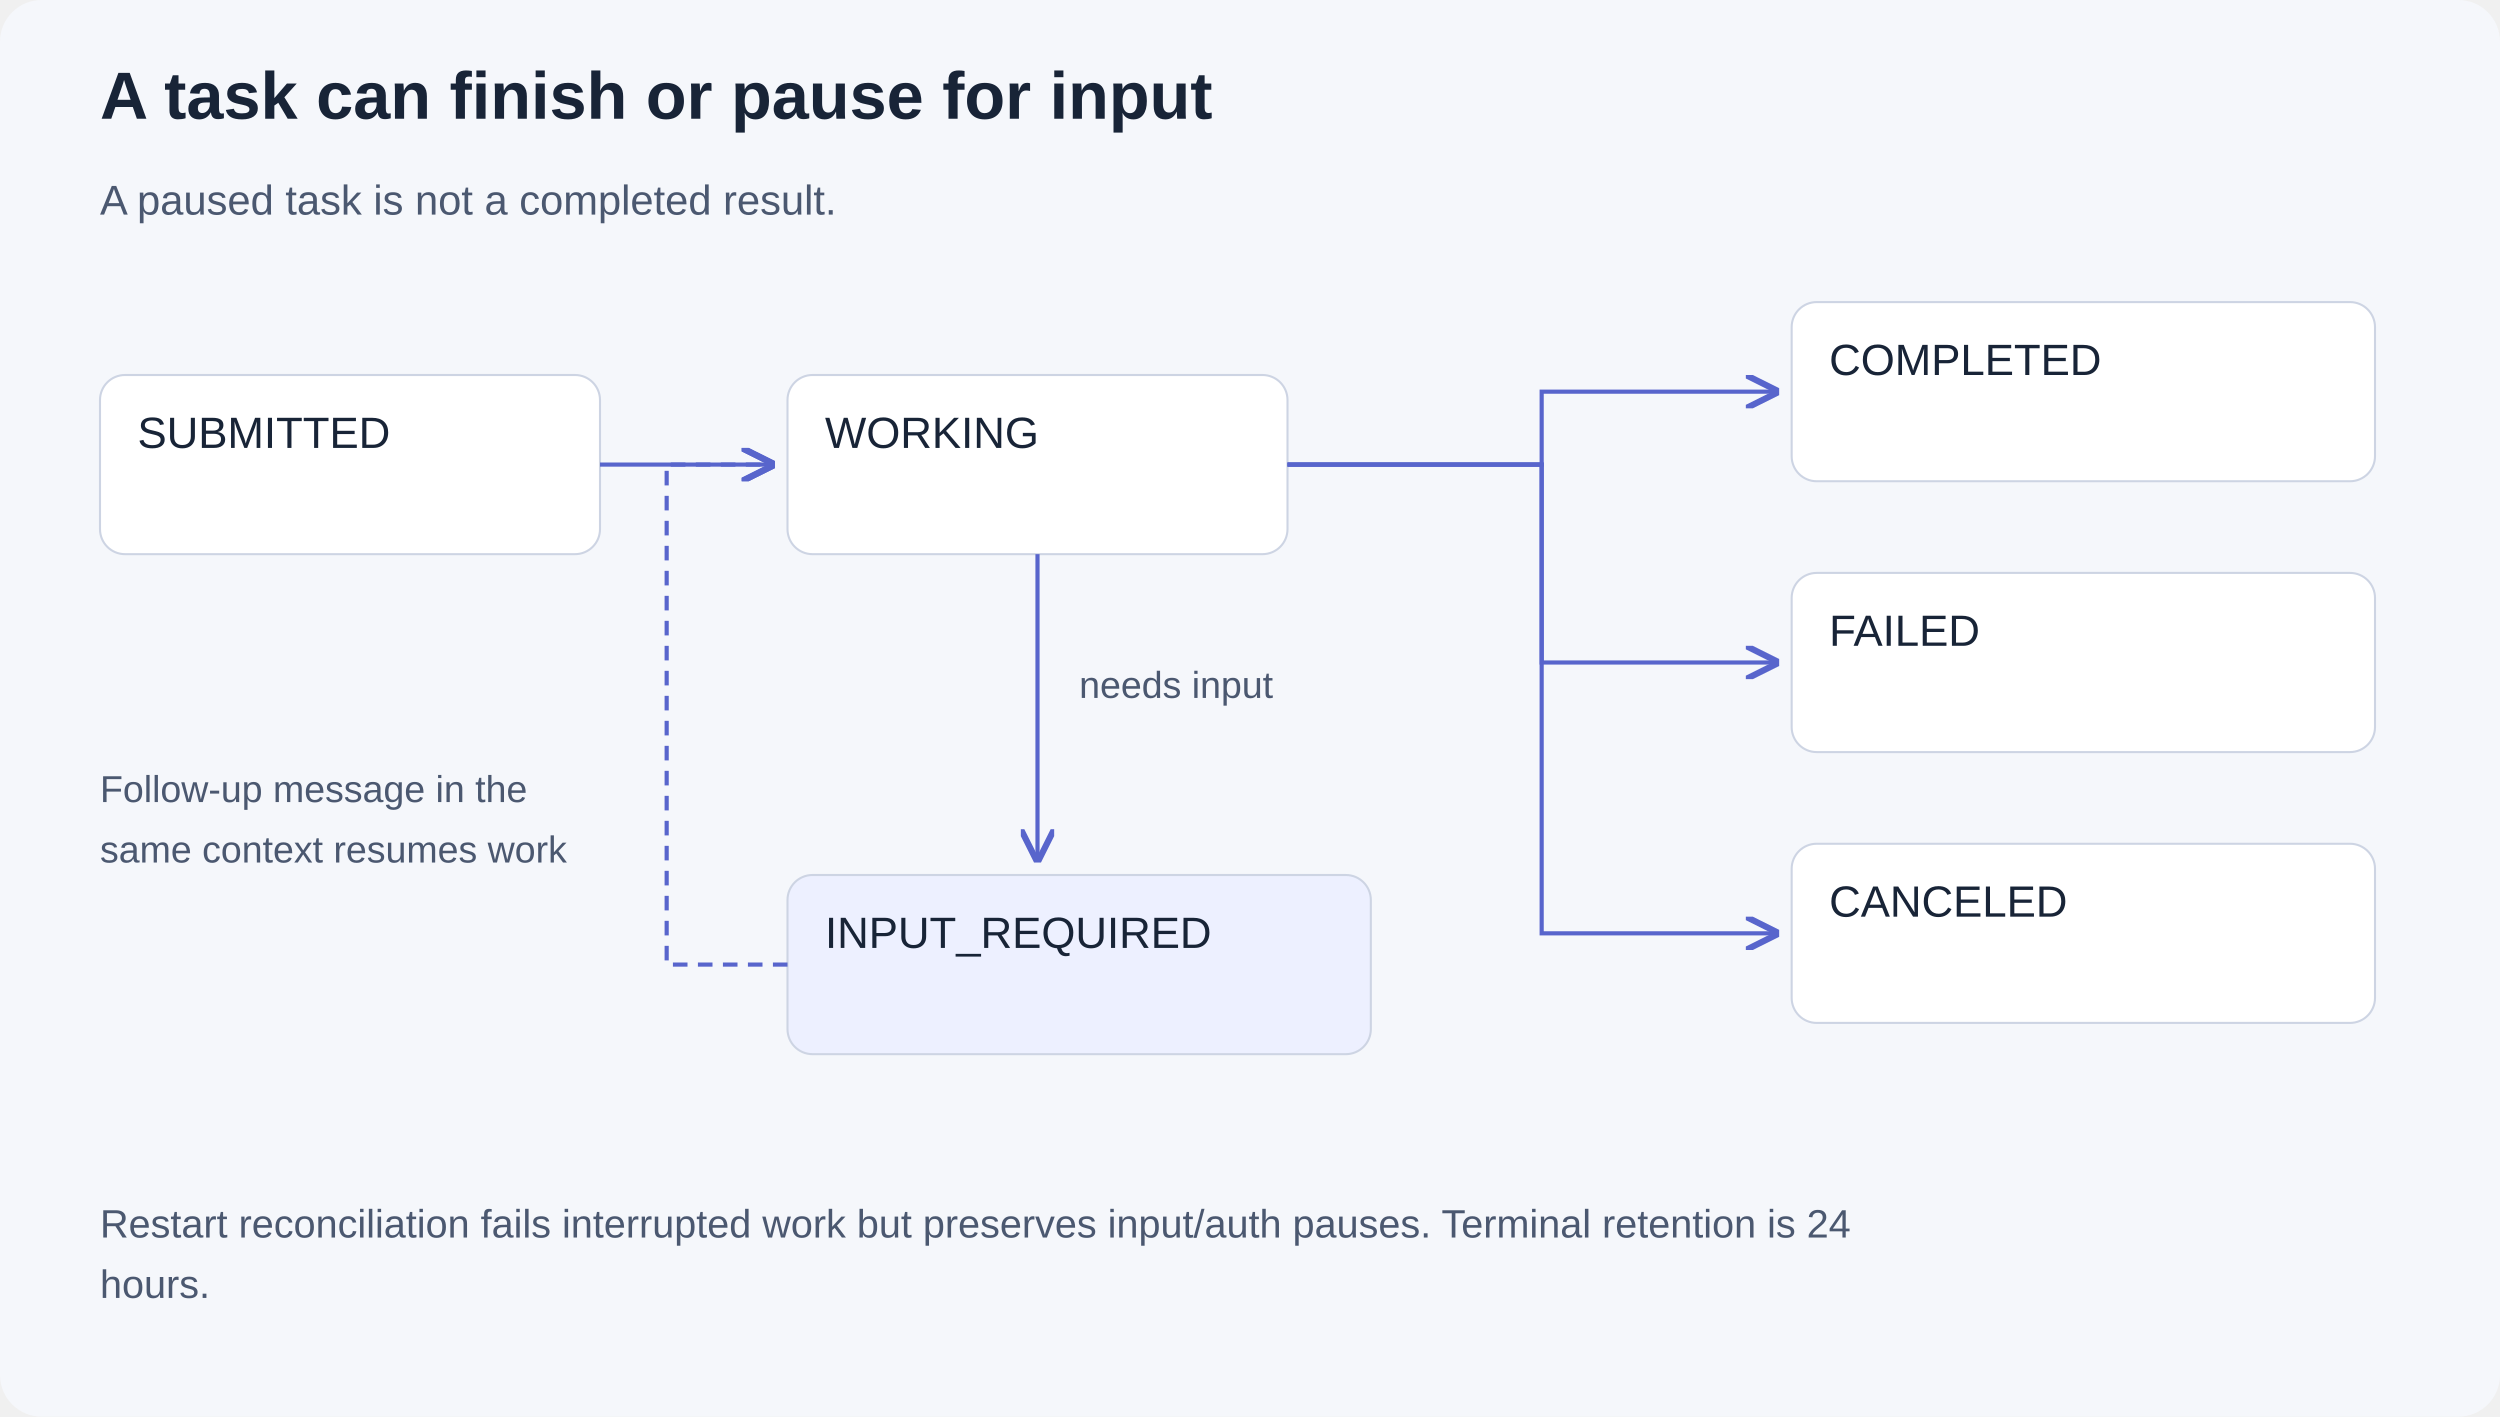
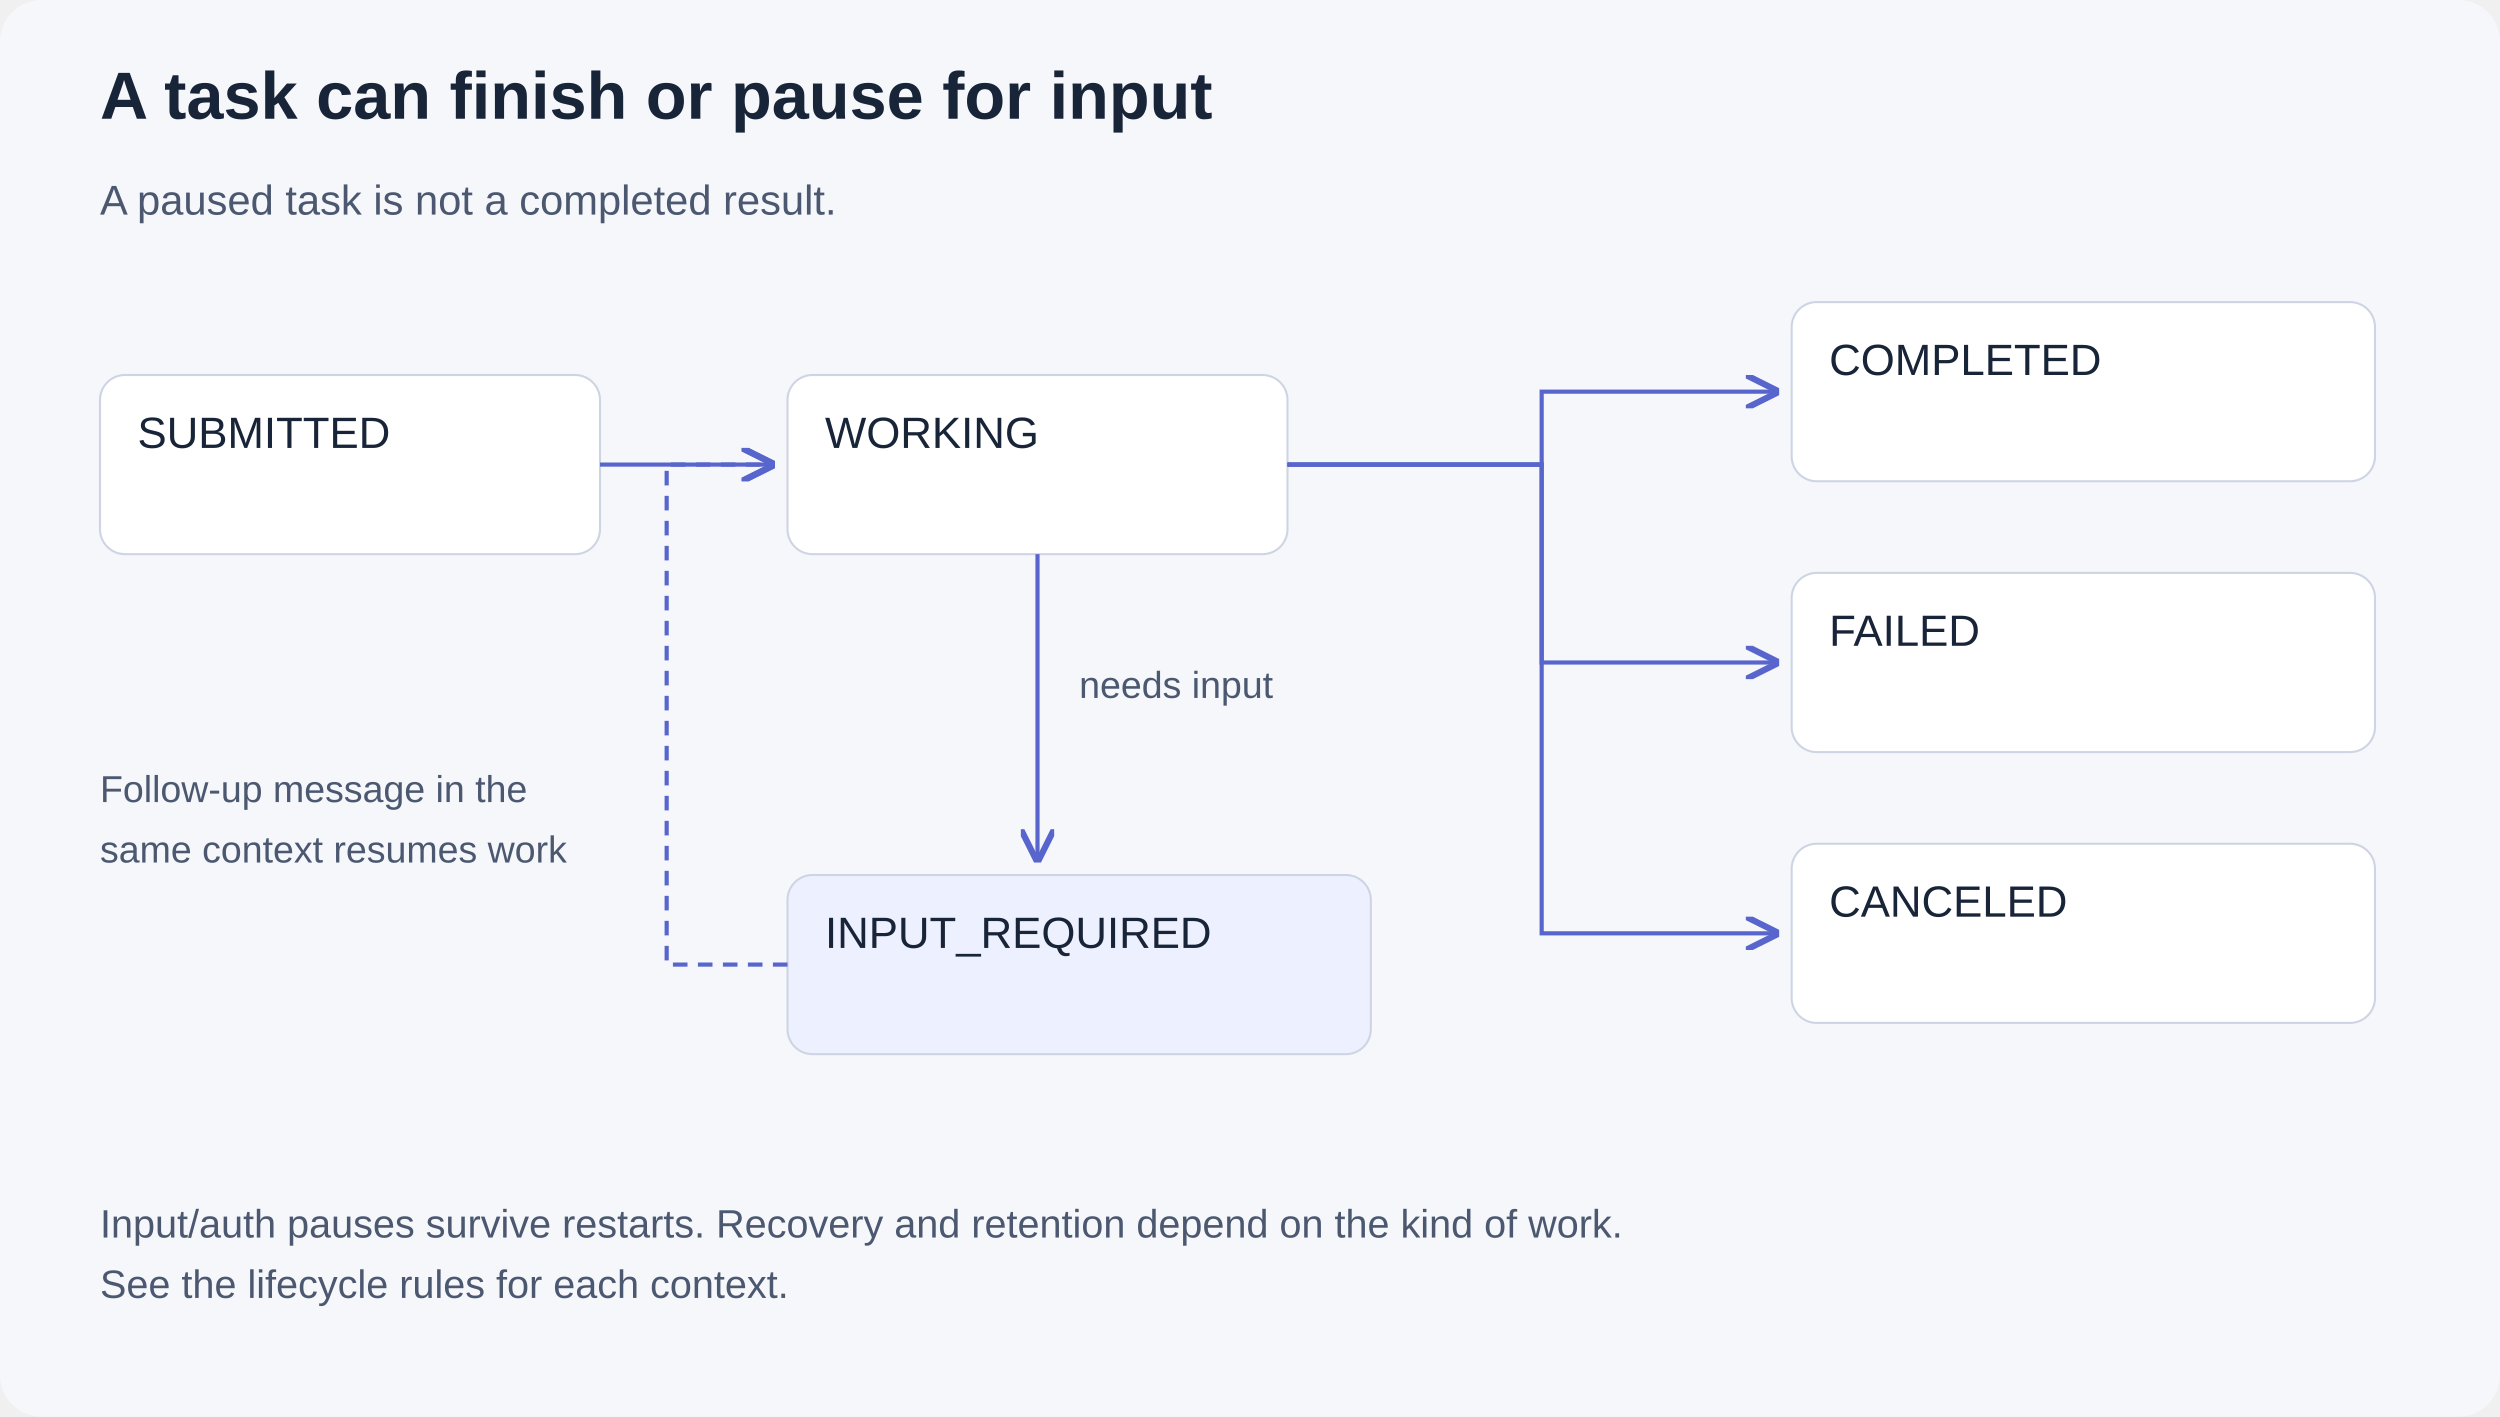
<svg xmlns="http://www.w3.org/2000/svg" width="1200" height="680" viewBox="0 0 1200 680" role="img" aria-labelledby="title desc">
  <defs>
    <marker id="arrow" markerWidth="8" markerHeight="8" refX="7" refY="4" orient="auto">
      <path d="M0 0 L8 4 L0 8" fill="none" stroke="#5865cc" stroke-width="1.5" />
    </marker>
  </defs>
  <rect width="1200" height="680" rx="20" fill="#f5f7fb" />
  <g font-family="Arial, Helvetica, sans-serif">
    <text x="48" y="57" fill="#182437" font-size="32" font-weight="700">
      <tspan x="48" dy="0">A task can finish or pause for input</tspan>
    </text>
    <text x="48" y="103" fill="#4b5870" font-size="20" font-weight="400">
      <tspan x="48" dy="0">A paused task is not a completed result.</tspan>
    </text>
    <rect x="48" y="180" width="240" height="86" rx="12" fill="#ffffff" stroke="#cdd4e3" />
    <text x="66" y="215" fill="#182437" font-size="21" font-weight="400">
      <tspan x="66" dy="0">SUBMITTED</tspan>
    </text>
    <rect x="378" y="180" width="240" height="86" rx="12" fill="#ffffff" stroke="#cdd4e3" />
    <text x="396" y="215" fill="#182437" font-size="21" font-weight="400">
      <tspan x="396" dy="0">WORKING</tspan>
    </text>
    <path d="M288 223 H370" fill="none" stroke="#5865cc" stroke-width="2" marker-end="url(#arrow)" />
    <rect x="860" y="145" width="280" height="86" rx="12" fill="#ffffff" stroke="#cdd4e3" />
    <text x="878" y="180" fill="#182437" font-size="21" font-weight="400">
      <tspan x="878" dy="0">COMPLETED</tspan>
    </text>
    <path d="M618 223 H740 V188 H852" fill="none" stroke="#5865cc" stroke-width="2" marker-end="url(#arrow)" />
    <rect x="860" y="275" width="280" height="86" rx="12" fill="#ffffff" stroke="#cdd4e3" />
    <text x="878" y="310" fill="#182437" font-size="21" font-weight="400">
      <tspan x="878" dy="0">FAILED</tspan>
    </text>
    <path d="M618 223 H740 V318 H852" fill="none" stroke="#5865cc" stroke-width="2" marker-end="url(#arrow)" />
    <rect x="860" y="405" width="280" height="86" rx="12" fill="#ffffff" stroke="#cdd4e3" />
    <text x="878" y="440" fill="#182437" font-size="21" font-weight="400">
      <tspan x="878" dy="0">CANCELED</tspan>
    </text>
    <path d="M618 223 H740 V448 H852" fill="none" stroke="#5865cc" stroke-width="2" marker-end="url(#arrow)" />
    <rect x="378" y="420" width="280" height="86" rx="12" fill="#edf0ff" stroke="#cdd4e3" />
    <text x="396" y="455" fill="#182437" font-size="21" font-weight="400">
      <tspan x="396" dy="0">INPUT_REQUIRED</tspan>
    </text>
    <path d="M498 266 V412" fill="none" stroke="#5865cc" stroke-width="2" marker-end="url(#arrow)" />
    <text x="518" y="335" fill="#4b5870" font-size="18" font-weight="400">
      <tspan x="518" dy="0">needs input</tspan>
    </text>
    <path d="M378 463 H320 V223 H370" fill="none" stroke="#5865cc" stroke-width="2" marker-end="url(#arrow)" stroke-dasharray="7 5" />
    <text x="48" y="385" fill="#4b5870" font-size="18" font-weight="400">
      <tspan x="48" dy="0">Follow-up message in the</tspan>
      <tspan x="48" dy="29">same context resumes work</tspan>
    </text>
    <text x="48" y="594" fill="#4b5870" font-size="19" font-weight="400">
-       <tspan x="48" dy="0">Restart reconciliation fails interrupted work but preserves input/auth pauses. Terminal retention is 24</tspan>
-       <tspan x="48" dy="29">hours.</tspan>
+       <tspan x="48" dy="0">Input/auth pauses survive restarts. Recovery and retention depend on the kind of work.</tspan>
+       <tspan x="48" dy="29">See the lifecycle rules for each context.</tspan>
    </text>
  </g>
</svg>
